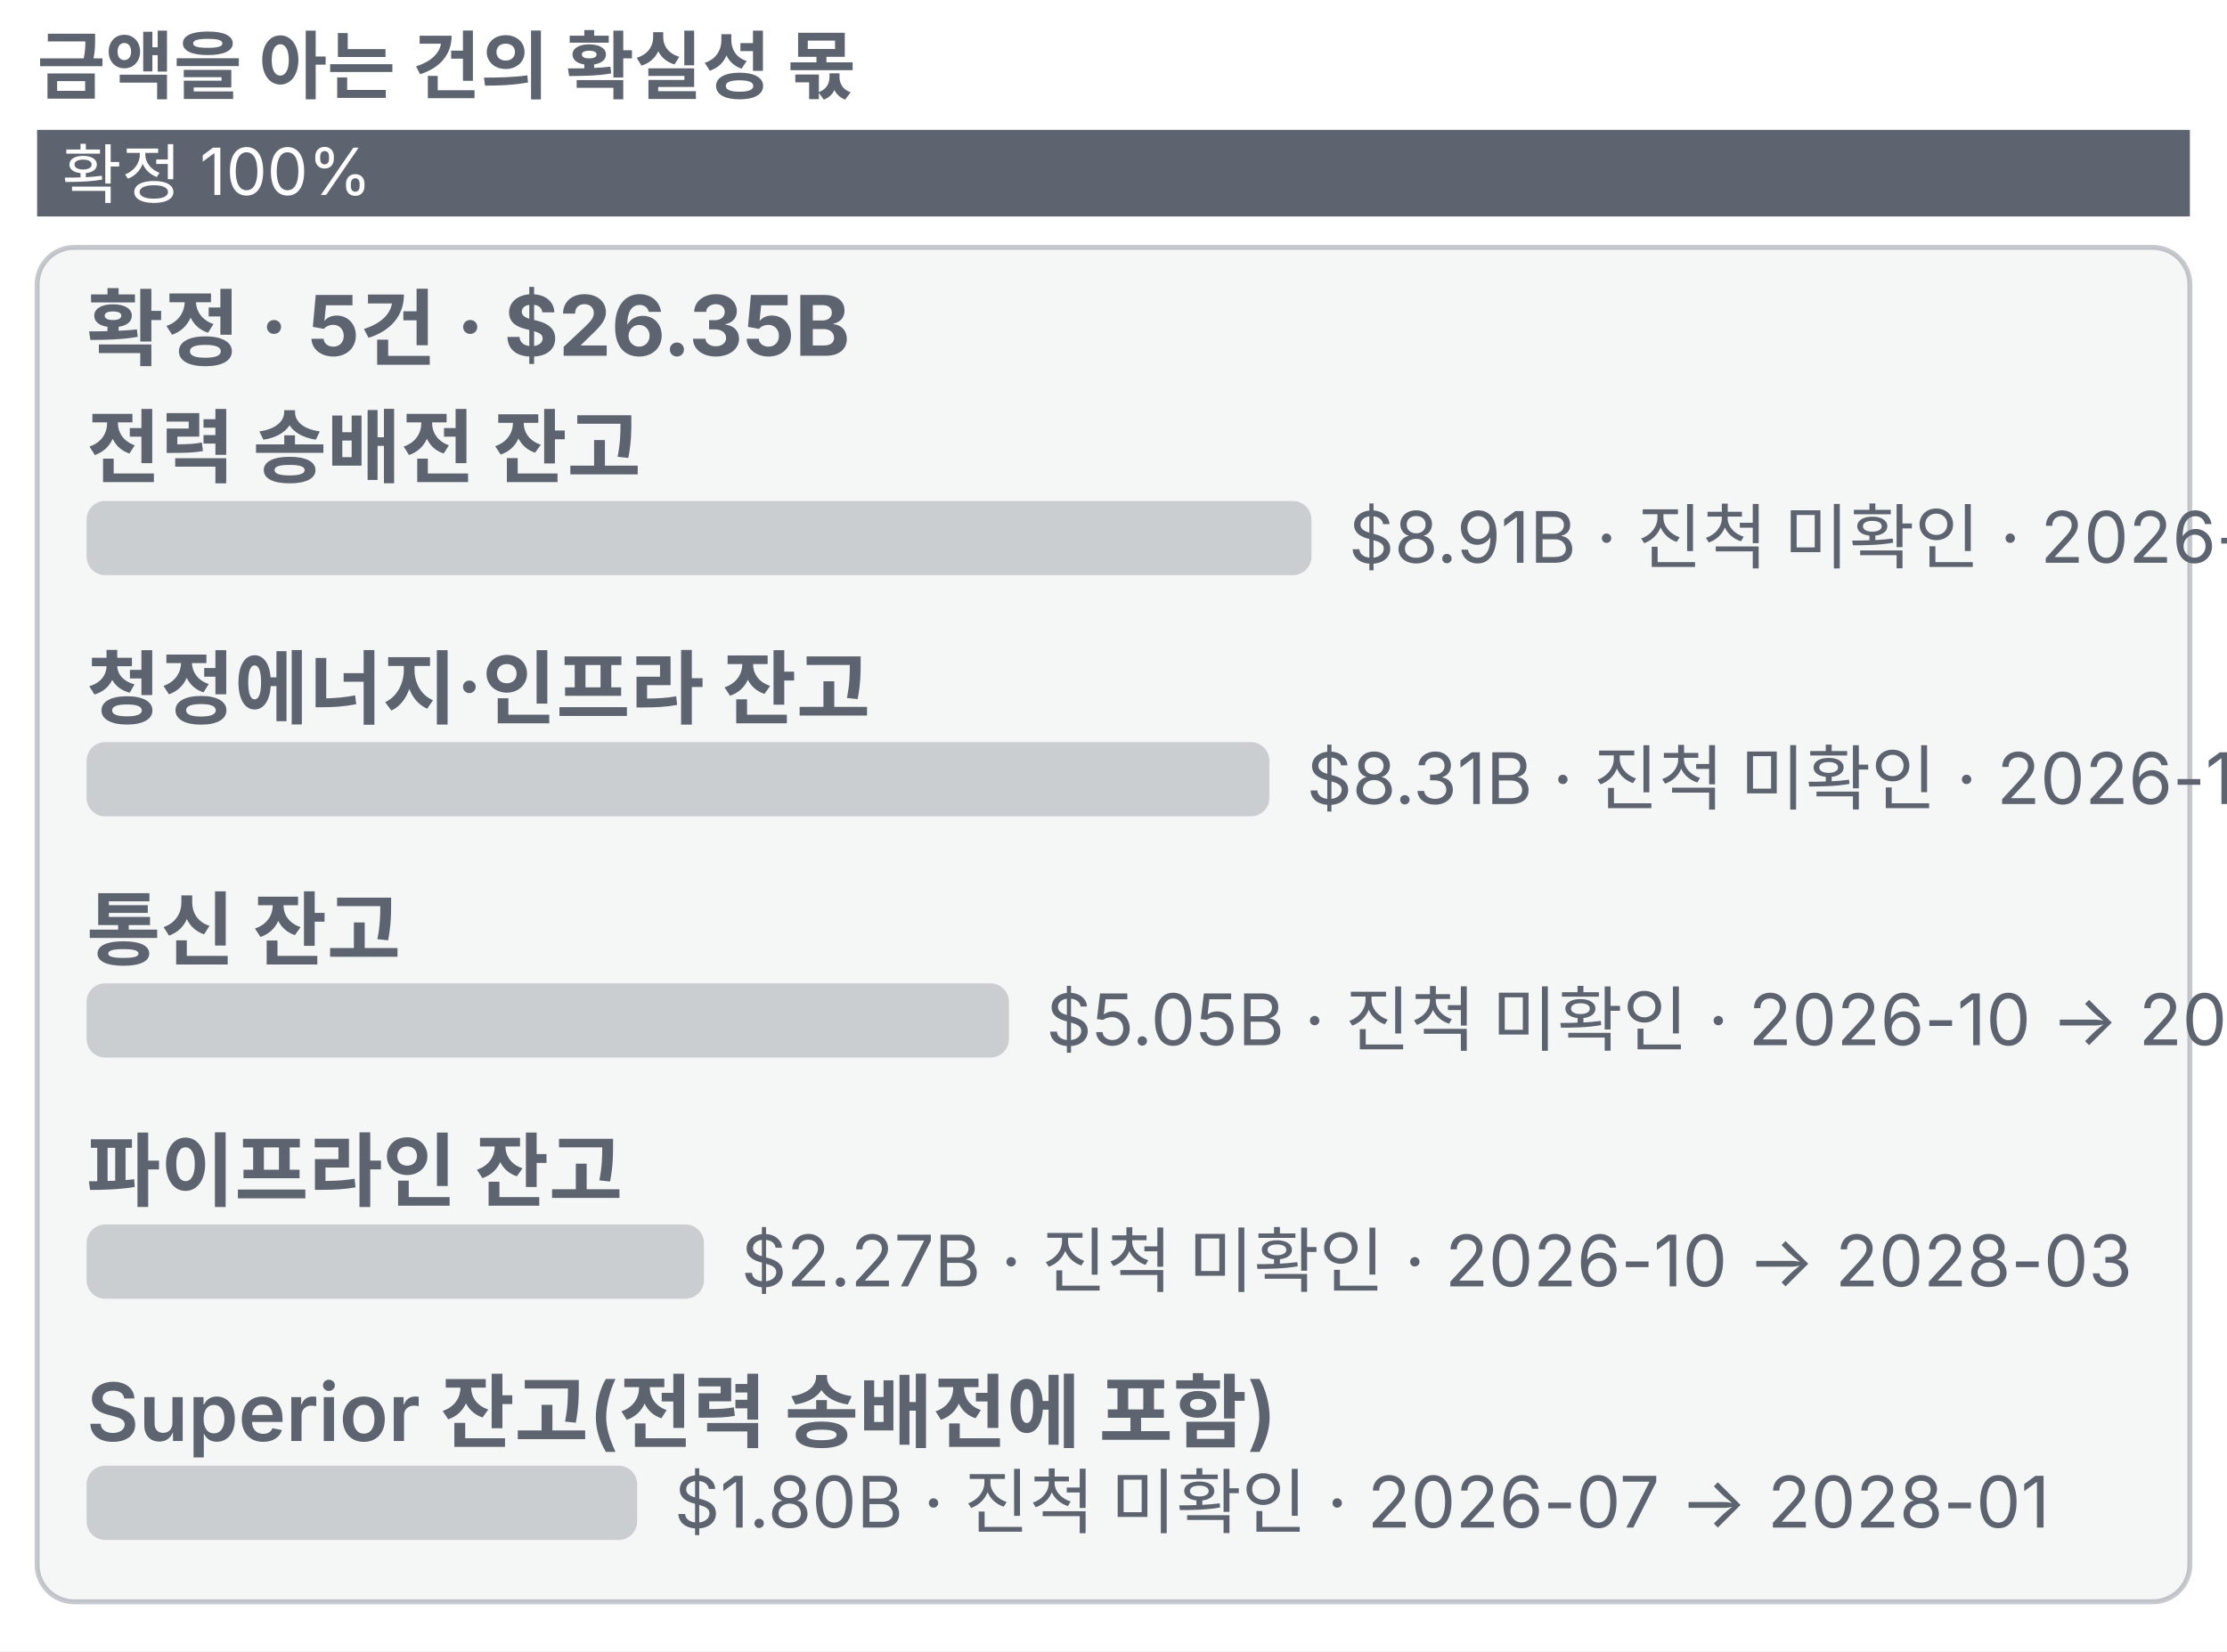
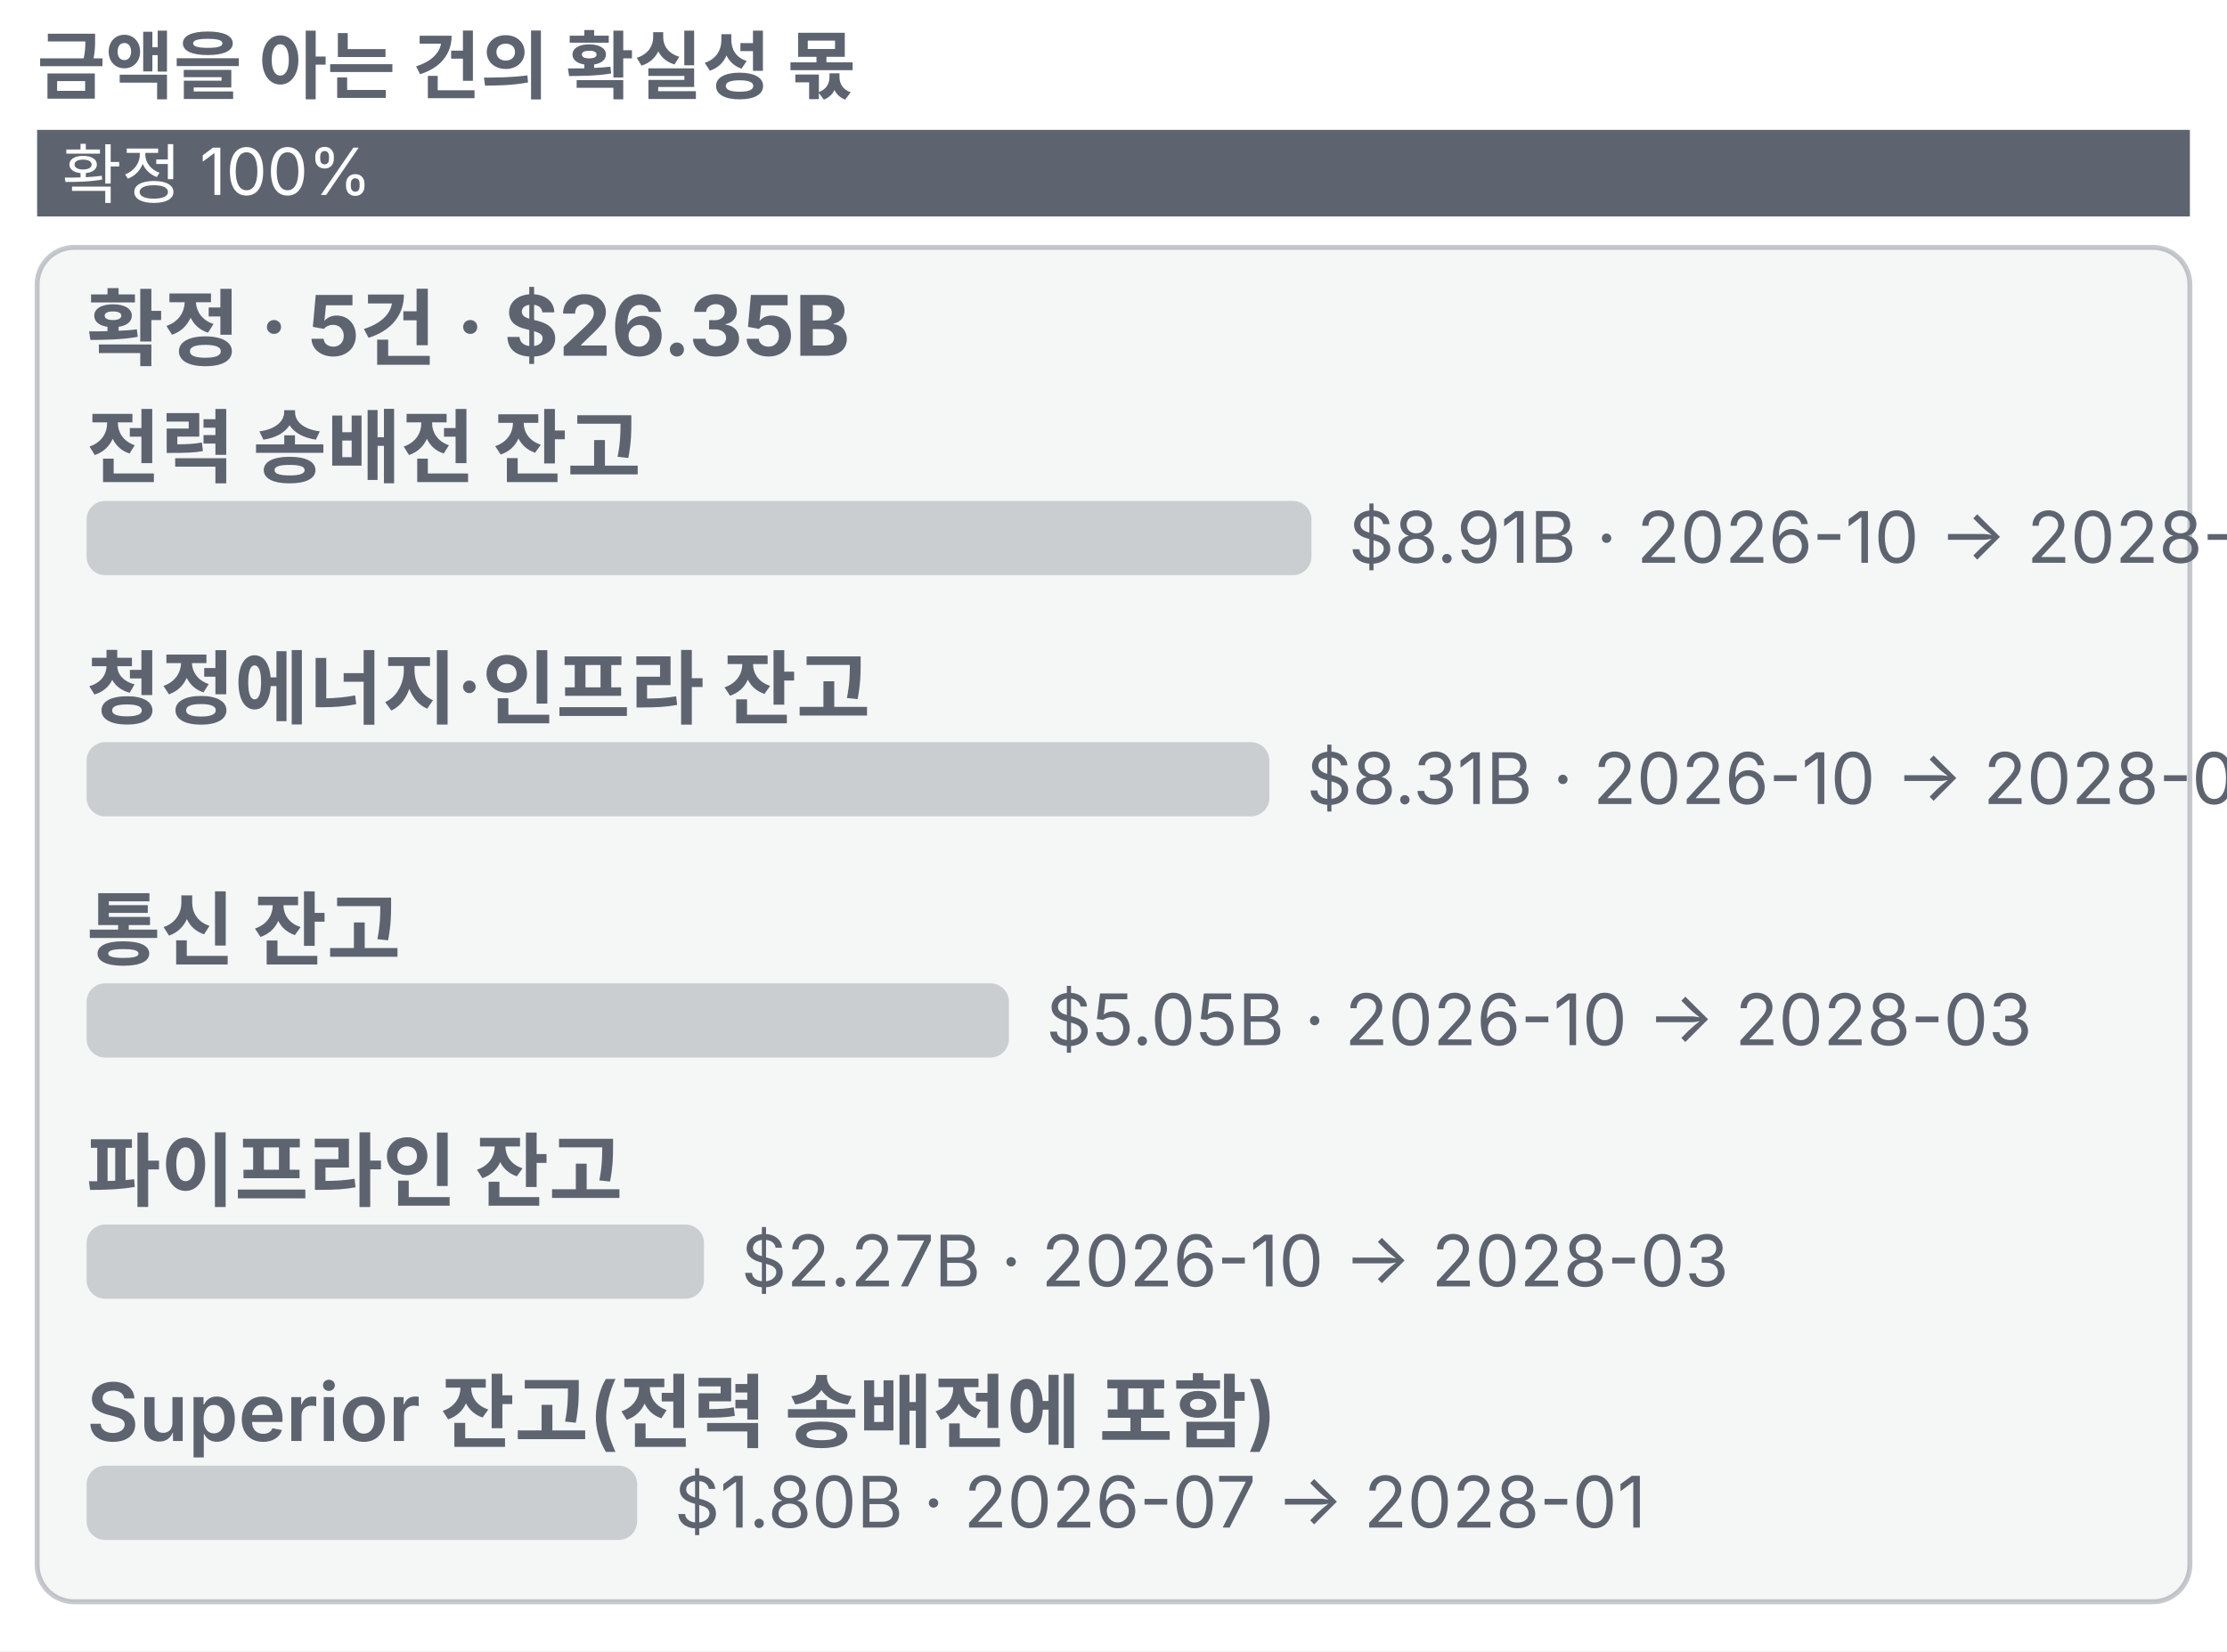
<svg xmlns="http://www.w3.org/2000/svg" viewBox="0 0 360 267" width="360" height="267">
  <style>text{fill:#5d6470;font-size:10.5px;font-family:-apple-system,'Apple SD Gothic Neo','Malgun Gothic',sans-serif}</style>
  <rect width="100%" height="100%" fill="#ffffff" />
  <g transform="translate(0,0)">
    <text x="6" y="15" style="fill:#5d6470;font-size:12px;font-weight:600">금액을 아는 건의 확실성 몫</text>
    <rect x="6.0" y="21" width="348.0" height="14" fill="#5d6470" />
    <rect x="6" y="40" width="348" height="219" rx="6" fill="#5d6470" fill-opacity="0.06" stroke="#5d6470" stroke-opacity="0.35" stroke-width="0.8" />
    <text x="10.0" y="32" style="fill:#fff;font-size:10.5px">확정 100%</text>
    <text x="14" y="58" style="fill:#5d6470;font-size:13.5px;font-weight:700">확정 · 5건 · $26.35B</text>
    <text x="14" y="77" style="fill:#5d6470;font-size:13px;font-weight:600">전력 송배전 잔고</text>
    <rect x="14" y="81" width="198.0" height="12" rx="3" fill="#5d6470" fill-opacity="0.28" />
-     <text x="218.0" y="91" style="font-size:11.5px">$8.91B · 진척 미확인 · 2026-10 → 2028-03</text>
+     <text x="218.0" y="91" style="font-size:11.5px">$8.91B · 2026-10 → 2028-03</text>
    <text x="14" y="116" style="fill:#5d6470;font-size:13px;font-weight:600">청정에너지·인프라 잔고</text>
    <rect x="14" y="120" width="191.2" height="12" rx="3" fill="#5d6470" fill-opacity="0.28" />
-     <text x="211.2" y="130" style="font-size:11.5px">$8.31B · 진척 미확인 · 2026-10 → 2028-03</text>
+     <text x="211.2" y="130" style="font-size:11.5px">$8.31B · 2026-10 → 2028-03</text>
    <text x="14" y="155" style="fill:#5d6470;font-size:13px;font-weight:600">통신 잔고</text>
    <rect x="14" y="159" width="149.1" height="12" rx="3" fill="#5d6470" fill-opacity="0.28" />
-     <text x="169.1" y="169" style="font-size:11.5px">$5.05B · 진척 미확인 · 2026-10 → 2028-03</text>
+     <text x="169.1" y="169" style="font-size:11.5px">$5.05B · 2026-10 → 2028-03</text>
    <text x="14" y="194" style="fill:#5d6470;font-size:13px;font-weight:600">파이프라인 잔고</text>
    <rect x="14" y="198" width="99.8" height="12" rx="3" fill="#5d6470" fill-opacity="0.28" />
-     <text x="119.8" y="208" style="font-size:11.5px">$2.27B · 진척 미확인 · 2026-10 → 2028-03</text>
+     <text x="119.8" y="208" style="font-size:11.5px">$2.27B · 2026-10 → 2028-03</text>
    <text x="14" y="233" style="fill:#5d6470;font-size:13px;font-weight:600">Superior 잔고(전력 송배전에 포함)</text>
    <rect x="14" y="237" width="89.0" height="12" rx="3" fill="#5d6470" fill-opacity="0.28" />
-     <text x="109.0" y="247" style="font-size:11.5px">$1.80B · 진척 미확인 · 2026-07 → 2028-01</text>
+     <text x="109.0" y="247" style="font-size:11.5px">$1.80B · 2026-07 → 2028-01</text>
  </g>
</svg>
